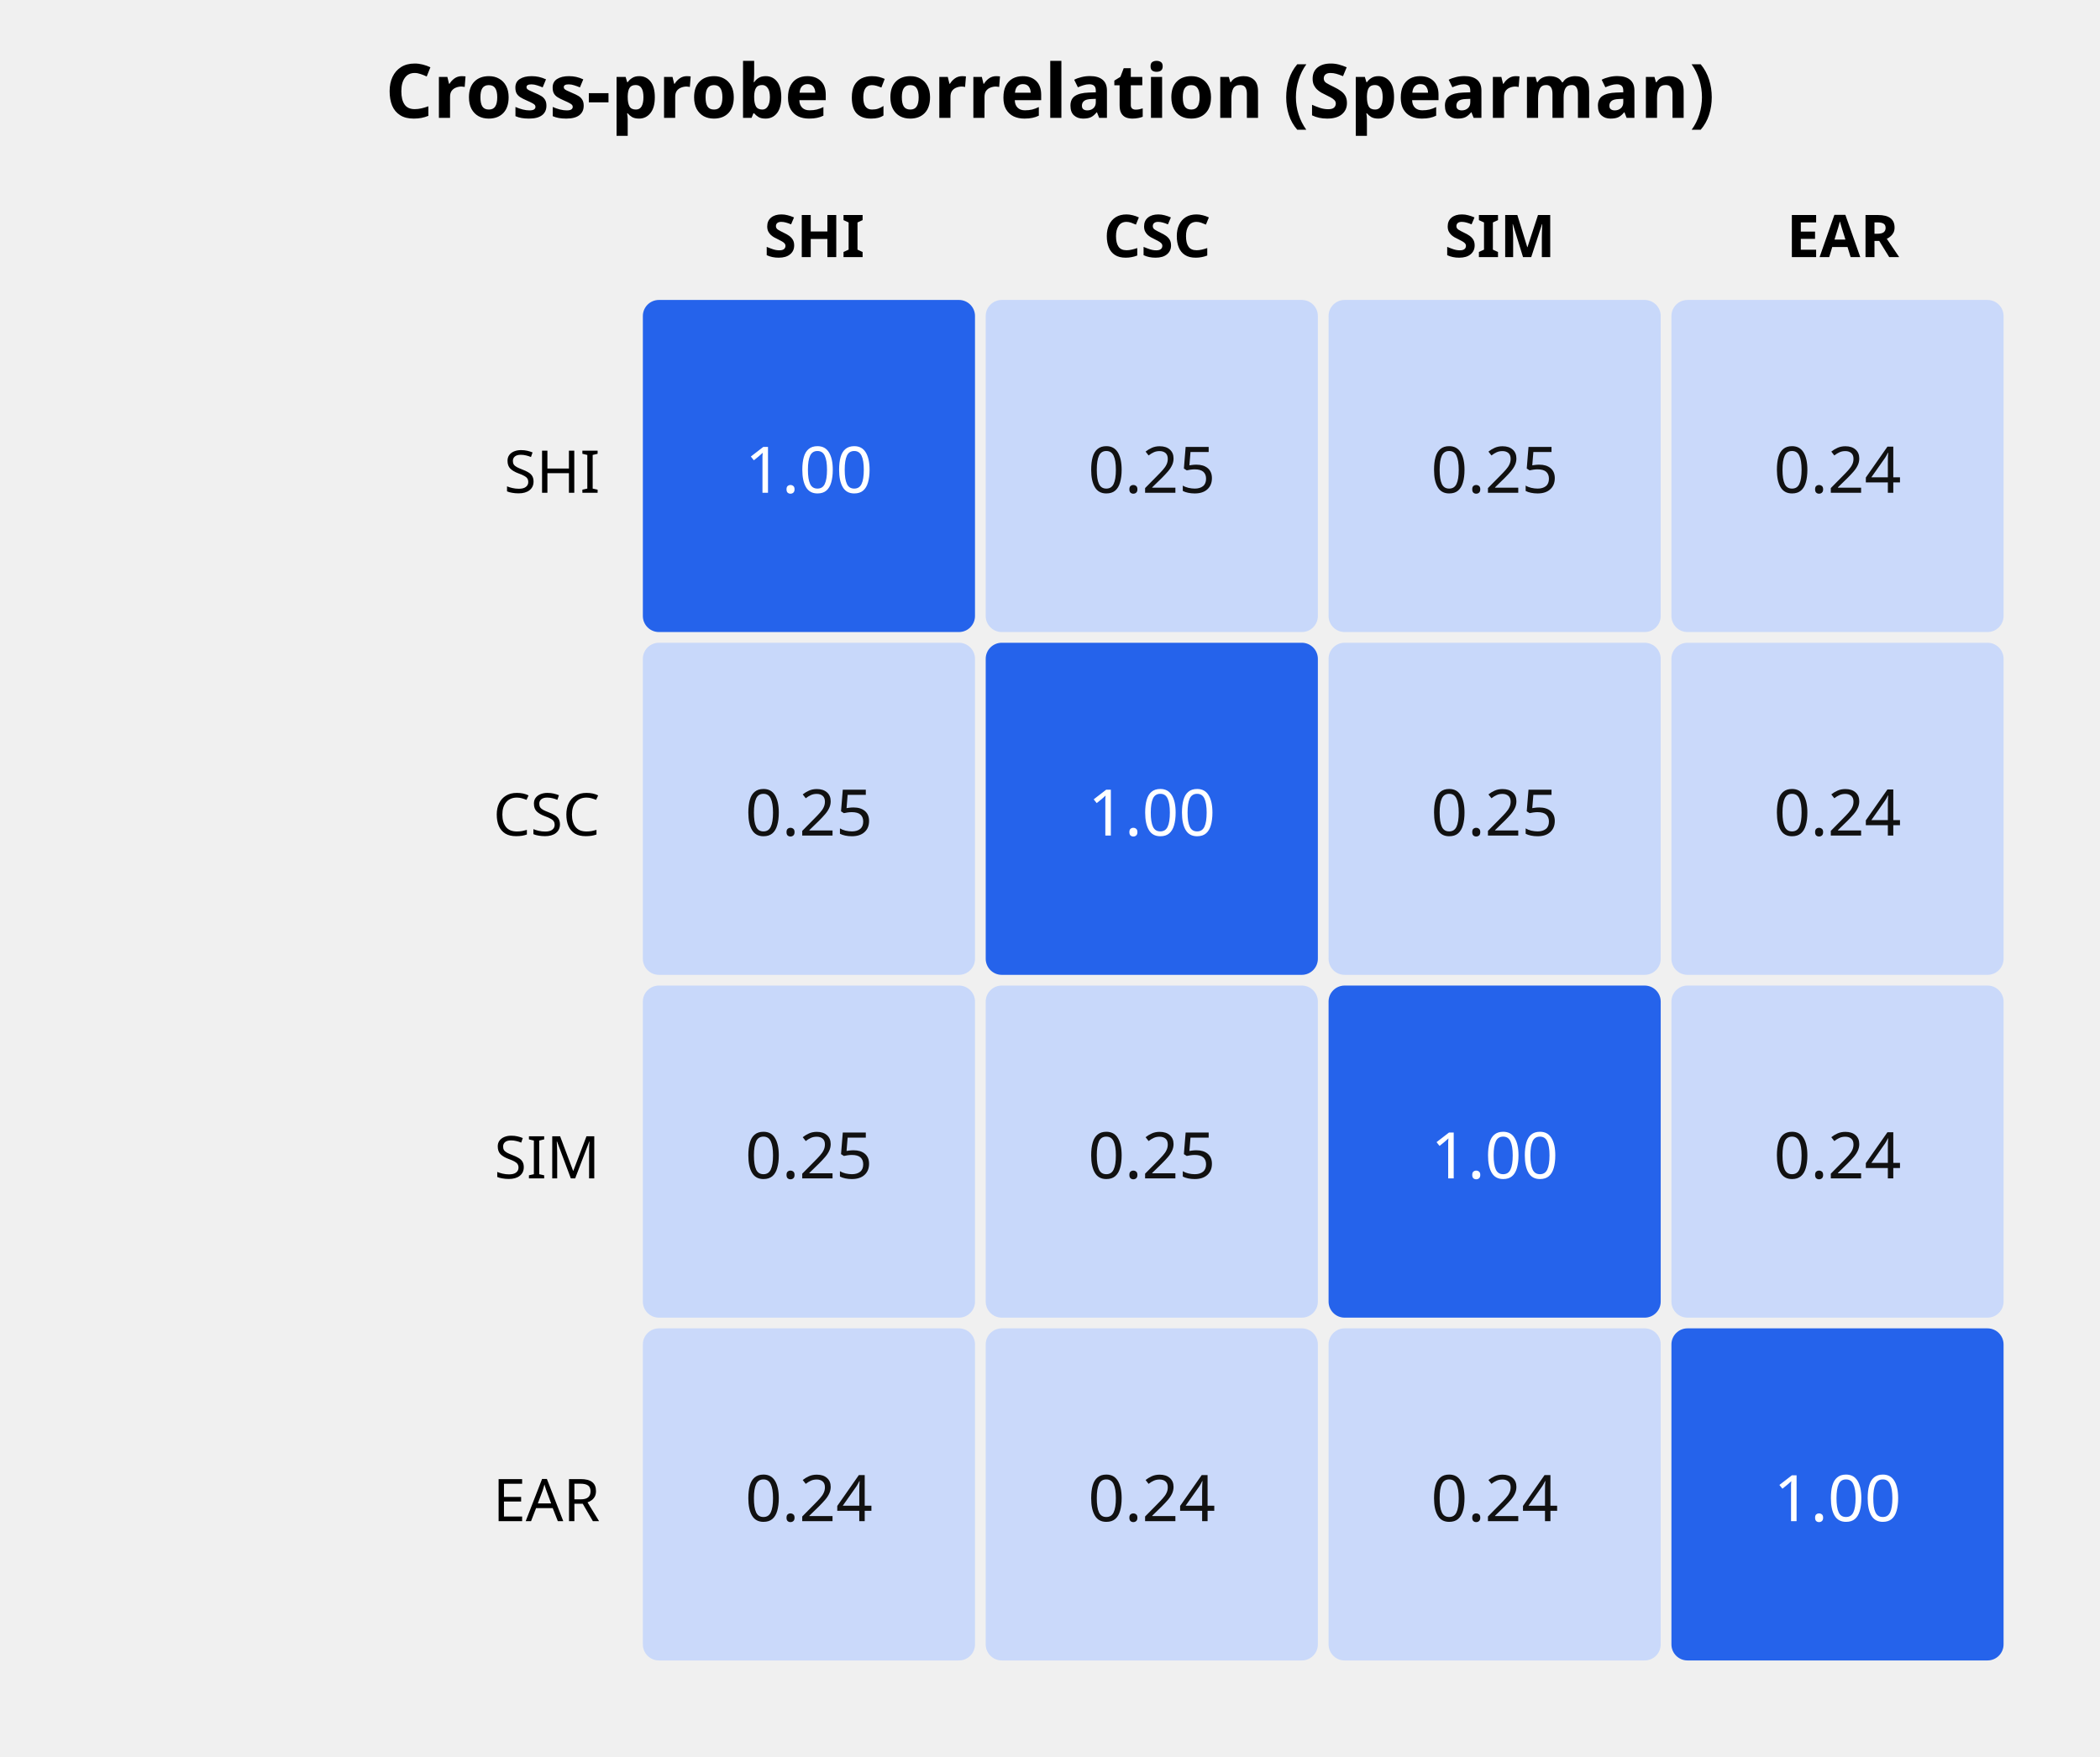
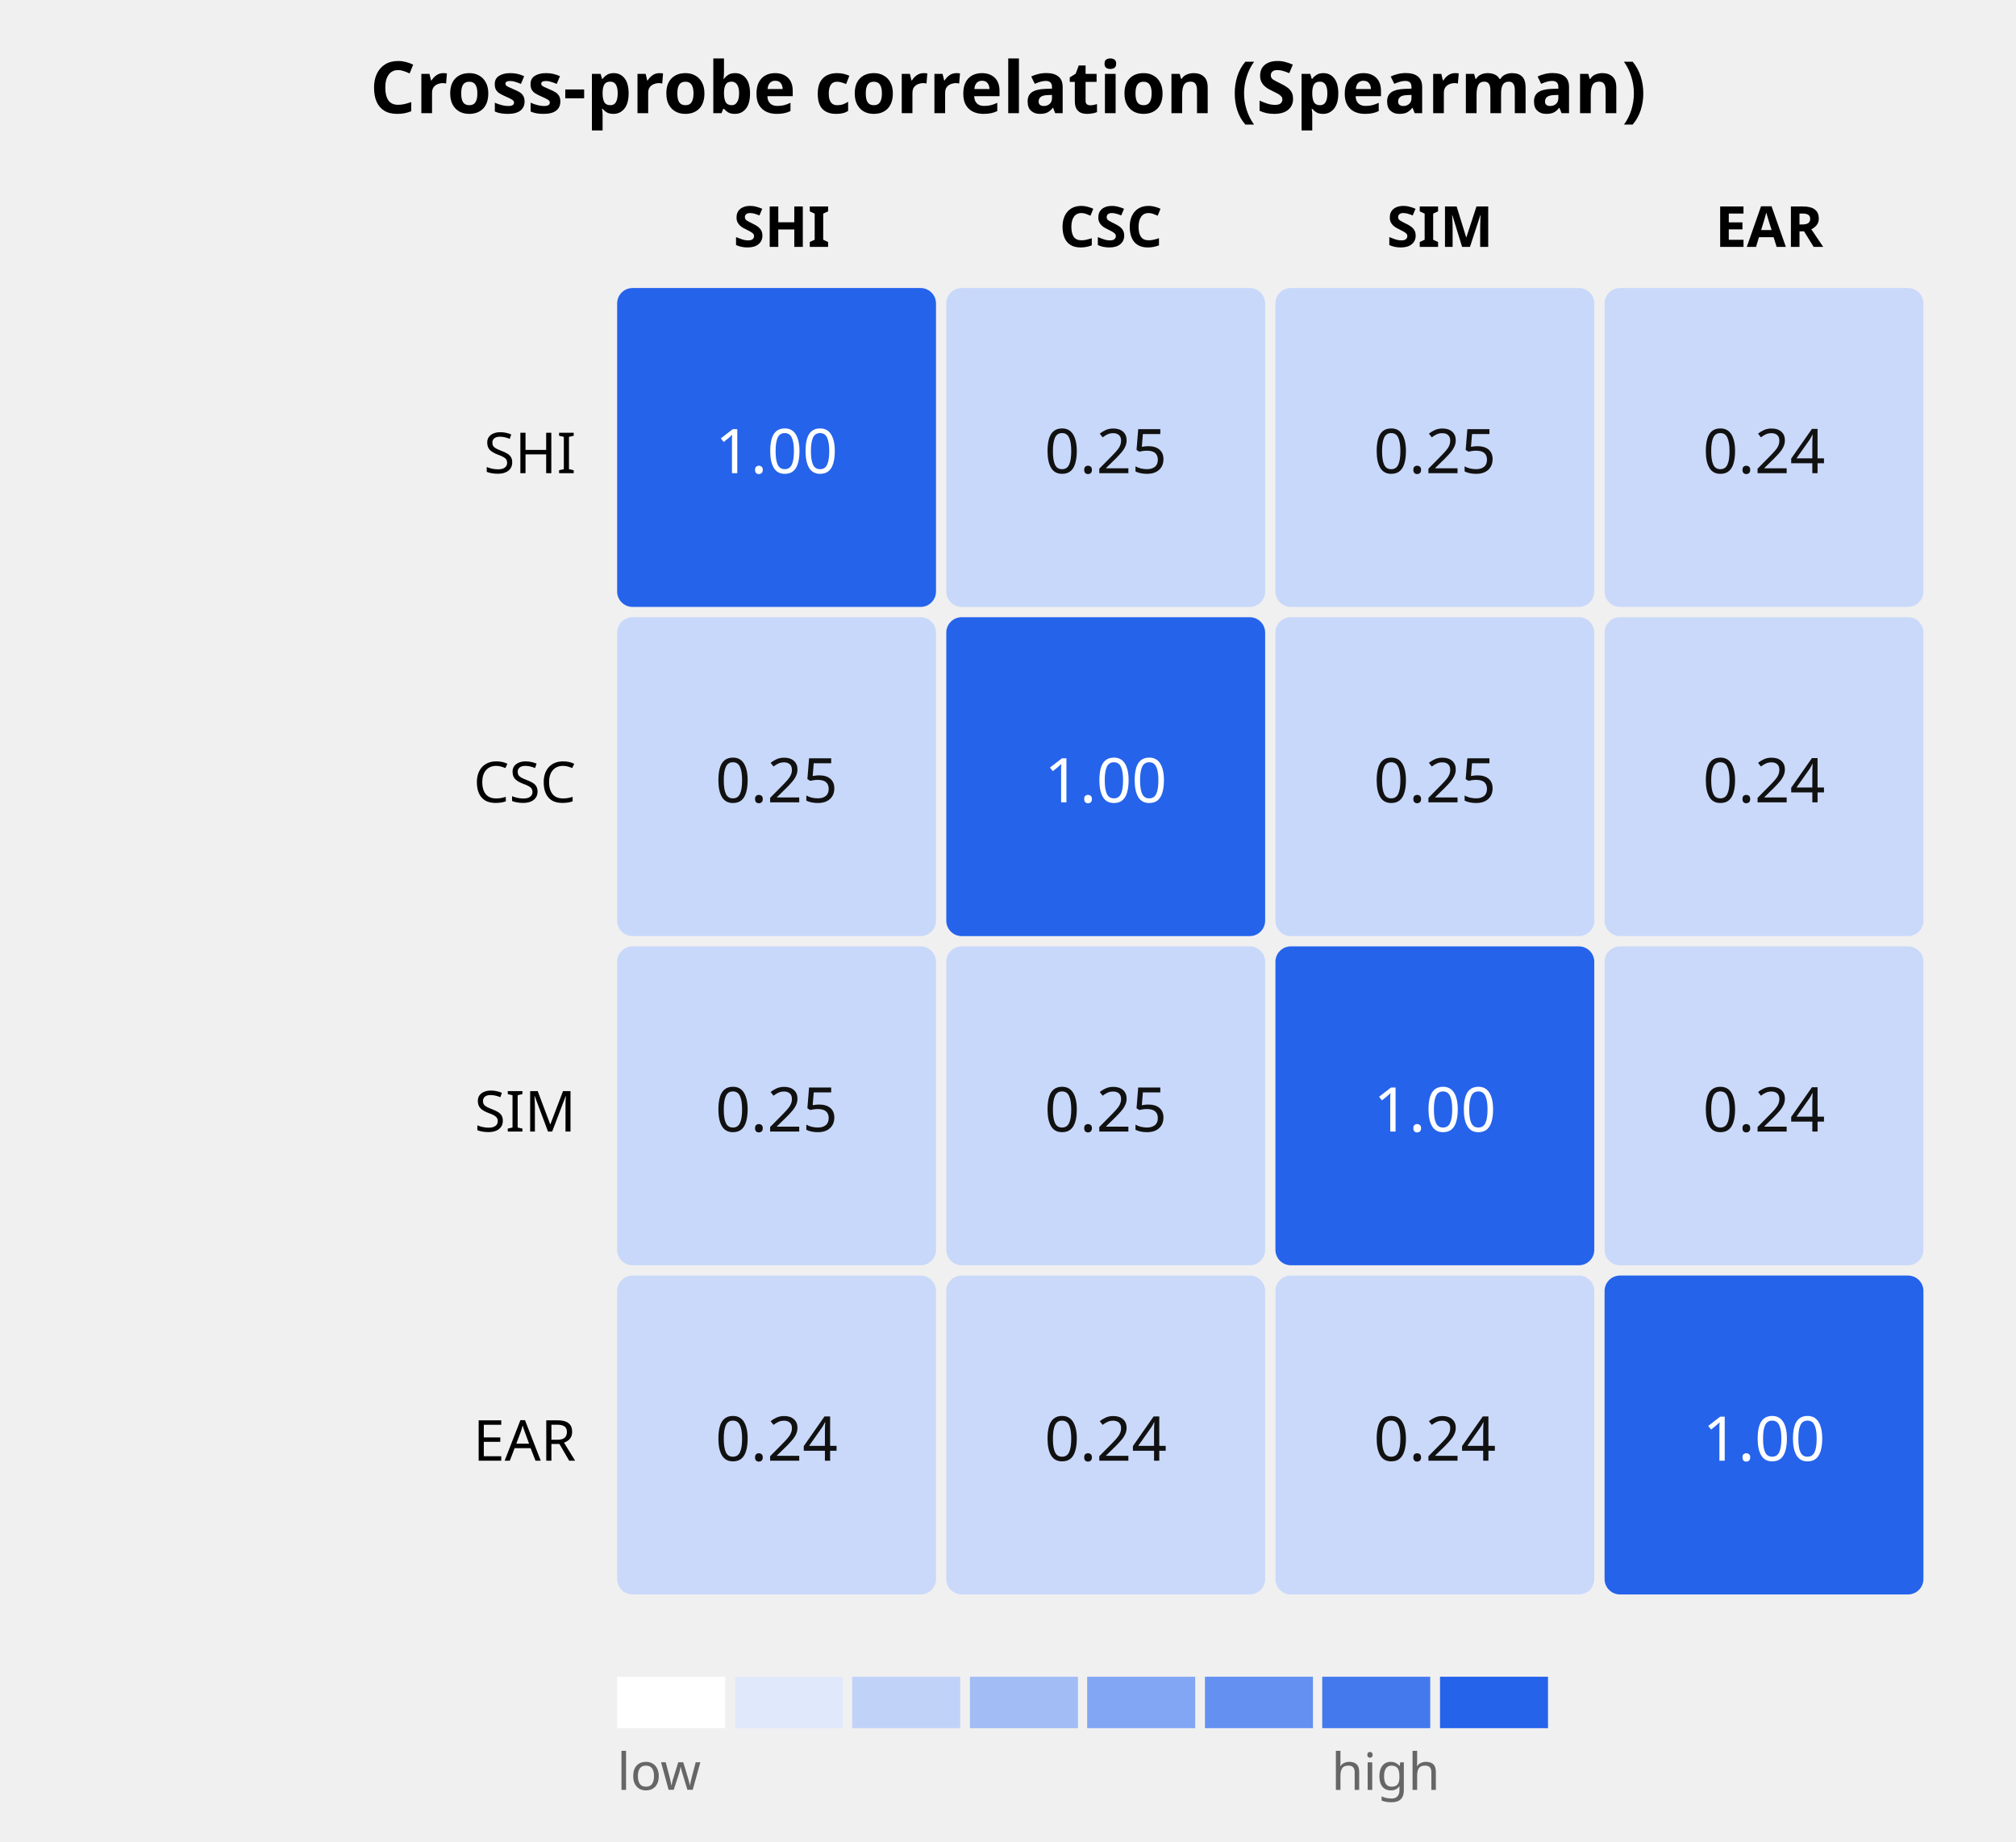
- <svg xmlns="http://www.w3.org/2000/svg" viewBox="0 0 392 328" font-family="system-ui,sans-serif">
+ <svg xmlns="http://www.w3.org/2000/svg" viewBox="0 0 392 358" role="img" aria-label="Cross-probe correlation (Spearman)" font-family="system-ui,sans-serif">
  <text x="196.0" y="22" text-anchor="middle" font-size="14" font-weight="600">Cross-probe correlation (Spearman)</text>
  <text x="152.0" y="48" text-anchor="middle" font-size="11" font-weight="600">SHI</text>
  <text x="216.0" y="48" text-anchor="middle" font-size="11" font-weight="600">CSC</text>
  <text x="280.0" y="48" text-anchor="middle" font-size="11" font-weight="600">SIM</text>
  <text x="344.0" y="48" text-anchor="middle" font-size="11" font-weight="600">EAR</text>
  <text x="112" y="92.0" text-anchor="end" font-size="11">SHI</text>
  <rect x="120" y="56" width="62" height="62" fill="rgb(37,99,235)" rx="3" />
  <text x="151.0" y="92.0" text-anchor="middle" font-size="12" fill="#fff">1.00</text>
  <rect x="184" y="56" width="62" height="62" fill="rgb(200,216,250)" rx="3" />
  <text x="215.0" y="92.0" text-anchor="middle" font-size="12" fill="#111">0.25</text>
  <rect x="248" y="56" width="62" height="62" fill="rgb(200,216,250)" rx="3" />
  <text x="279.0" y="92.0" text-anchor="middle" font-size="12" fill="#111">0.25</text>
  <rect x="312" y="56" width="62" height="62" fill="rgb(202,217,250)" rx="3" />
  <text x="343.0" y="92.0" text-anchor="middle" font-size="12" fill="#111">0.24</text>
  <text x="112" y="156.0" text-anchor="end" font-size="11">CSC</text>
  <rect x="120" y="120" width="62" height="62" fill="rgb(200,216,250)" rx="3" />
  <text x="151.0" y="156.0" text-anchor="middle" font-size="12" fill="#111">0.25</text>
  <rect x="184" y="120" width="62" height="62" fill="rgb(37,99,235)" rx="3" />
  <text x="215.0" y="156.0" text-anchor="middle" font-size="12" fill="#fff">1.00</text>
  <rect x="248" y="120" width="62" height="62" fill="rgb(200,216,250)" rx="3" />
  <text x="279.0" y="156.0" text-anchor="middle" font-size="12" fill="#111">0.25</text>
  <rect x="312" y="120" width="62" height="62" fill="rgb(202,217,250)" rx="3" />
  <text x="343.0" y="156.0" text-anchor="middle" font-size="12" fill="#111">0.24</text>
  <text x="112" y="220.0" text-anchor="end" font-size="11">SIM</text>
  <rect x="120" y="184" width="62" height="62" fill="rgb(200,216,250)" rx="3" />
  <text x="151.0" y="220.0" text-anchor="middle" font-size="12" fill="#111">0.25</text>
  <rect x="184" y="184" width="62" height="62" fill="rgb(200,216,250)" rx="3" />
  <text x="215.0" y="220.0" text-anchor="middle" font-size="12" fill="#111">0.25</text>
  <rect x="248" y="184" width="62" height="62" fill="rgb(37,99,235)" rx="3" />
  <text x="279.0" y="220.0" text-anchor="middle" font-size="12" fill="#fff">1.00</text>
  <rect x="312" y="184" width="62" height="62" fill="rgb(202,217,250)" rx="3" />
  <text x="343.0" y="220.0" text-anchor="middle" font-size="12" fill="#111">0.24</text>
  <text x="112" y="284.0" text-anchor="end" font-size="11">EAR</text>
  <rect x="120" y="248" width="62" height="62" fill="rgb(202,217,250)" rx="3" />
  <text x="151.0" y="284.0" text-anchor="middle" font-size="12" fill="#111">0.24</text>
  <rect x="184" y="248" width="62" height="62" fill="rgb(202,217,250)" rx="3" />
  <text x="215.0" y="284.0" text-anchor="middle" font-size="12" fill="#111">0.24</text>
  <rect x="248" y="248" width="62" height="62" fill="rgb(202,217,250)" rx="3" />
  <text x="279.0" y="284.0" text-anchor="middle" font-size="12" fill="#111">0.24</text>
  <rect x="312" y="248" width="62" height="62" fill="rgb(37,99,235)" rx="3" />
  <text x="343.0" y="284.0" text-anchor="middle" font-size="12" fill="#fff">1.00</text>
+   <rect x="120.0" y="326" width="21.0" height="10" fill="rgb(255,255,255)" />
+   <rect x="142.9" y="326" width="21.0" height="10" fill="rgb(224,233,252)" />
+   <rect x="165.7" y="326" width="21.0" height="10" fill="rgb(193,210,249)" />
+   <rect x="188.6" y="326" width="21.0" height="10" fill="rgb(162,188,246)" />
+   <rect x="211.4" y="326" width="21.0" height="10" fill="rgb(130,166,244)" />
+   <rect x="234.3" y="326" width="21.0" height="10" fill="rgb(99,144,241)" />
+   <rect x="257.1" y="326" width="21.0" height="10" fill="rgb(68,121,238)" />
+   <rect x="280.0" y="326" width="21.0" height="10" fill="rgb(37,99,235)" />
+   <text x="120" y="348" font-size="10" fill="#666">low</text>
+   <text x="280" y="348" text-anchor="end" font-size="10" fill="#666">high</text>
</svg>
